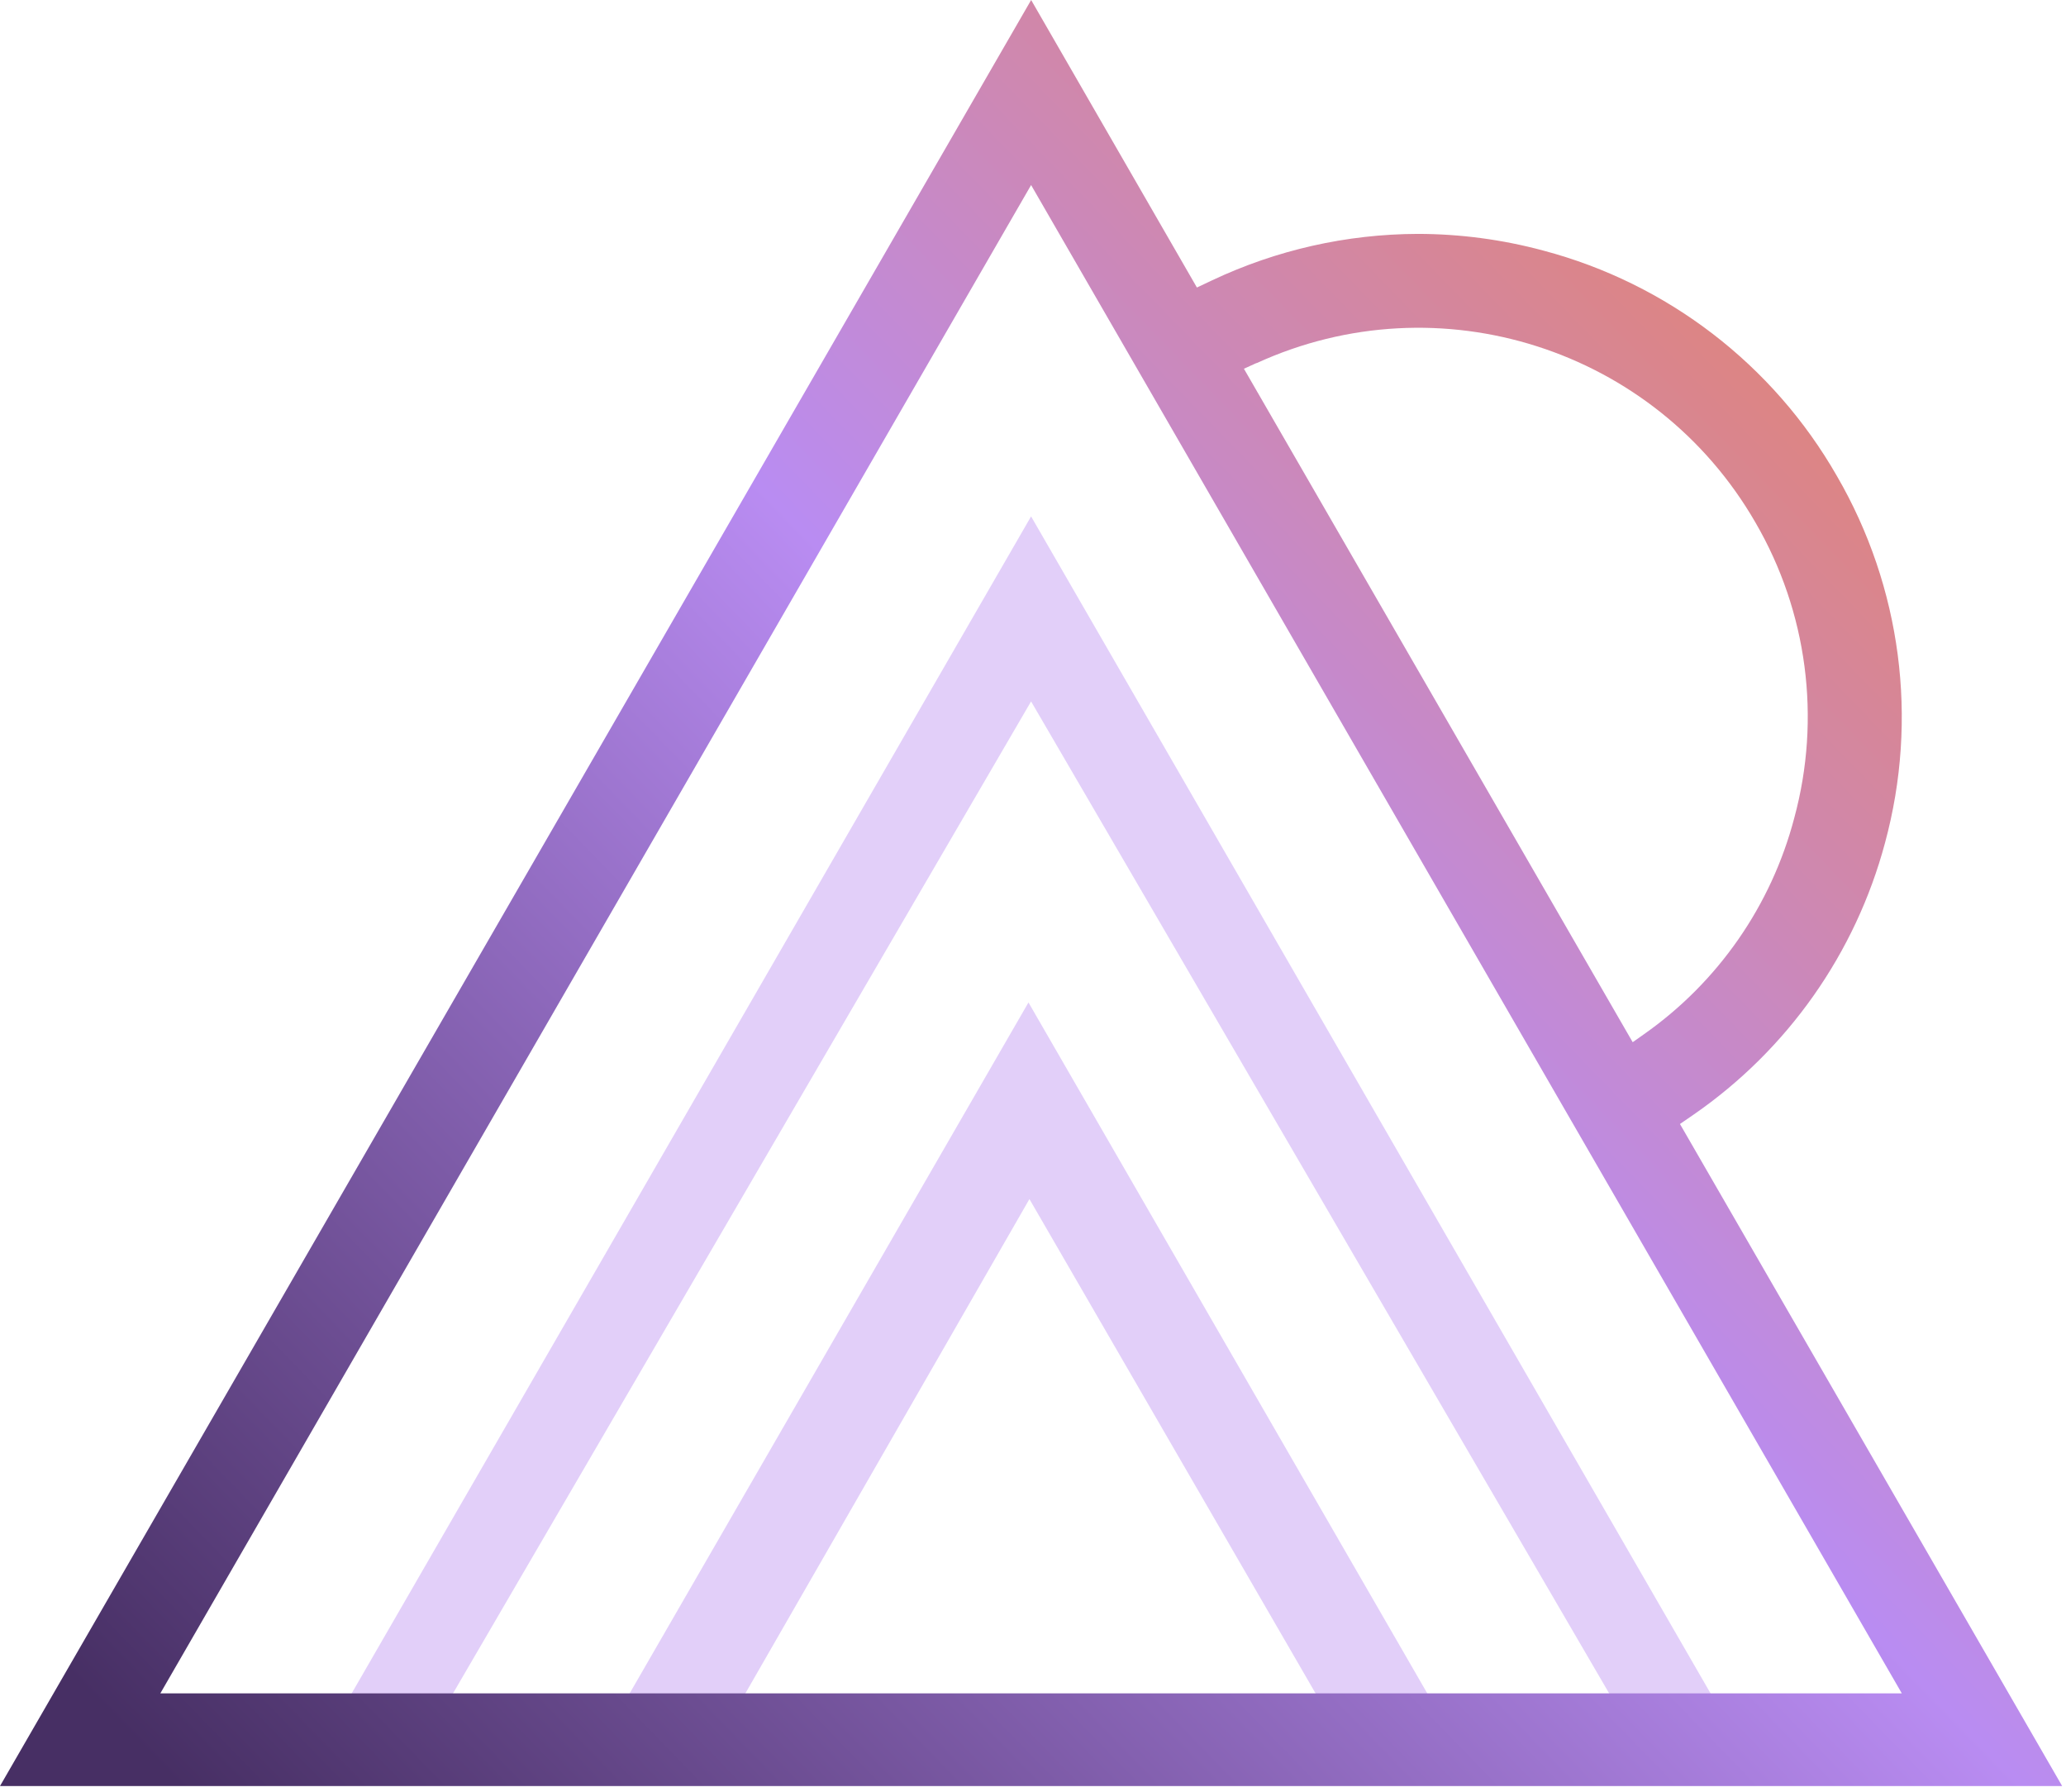
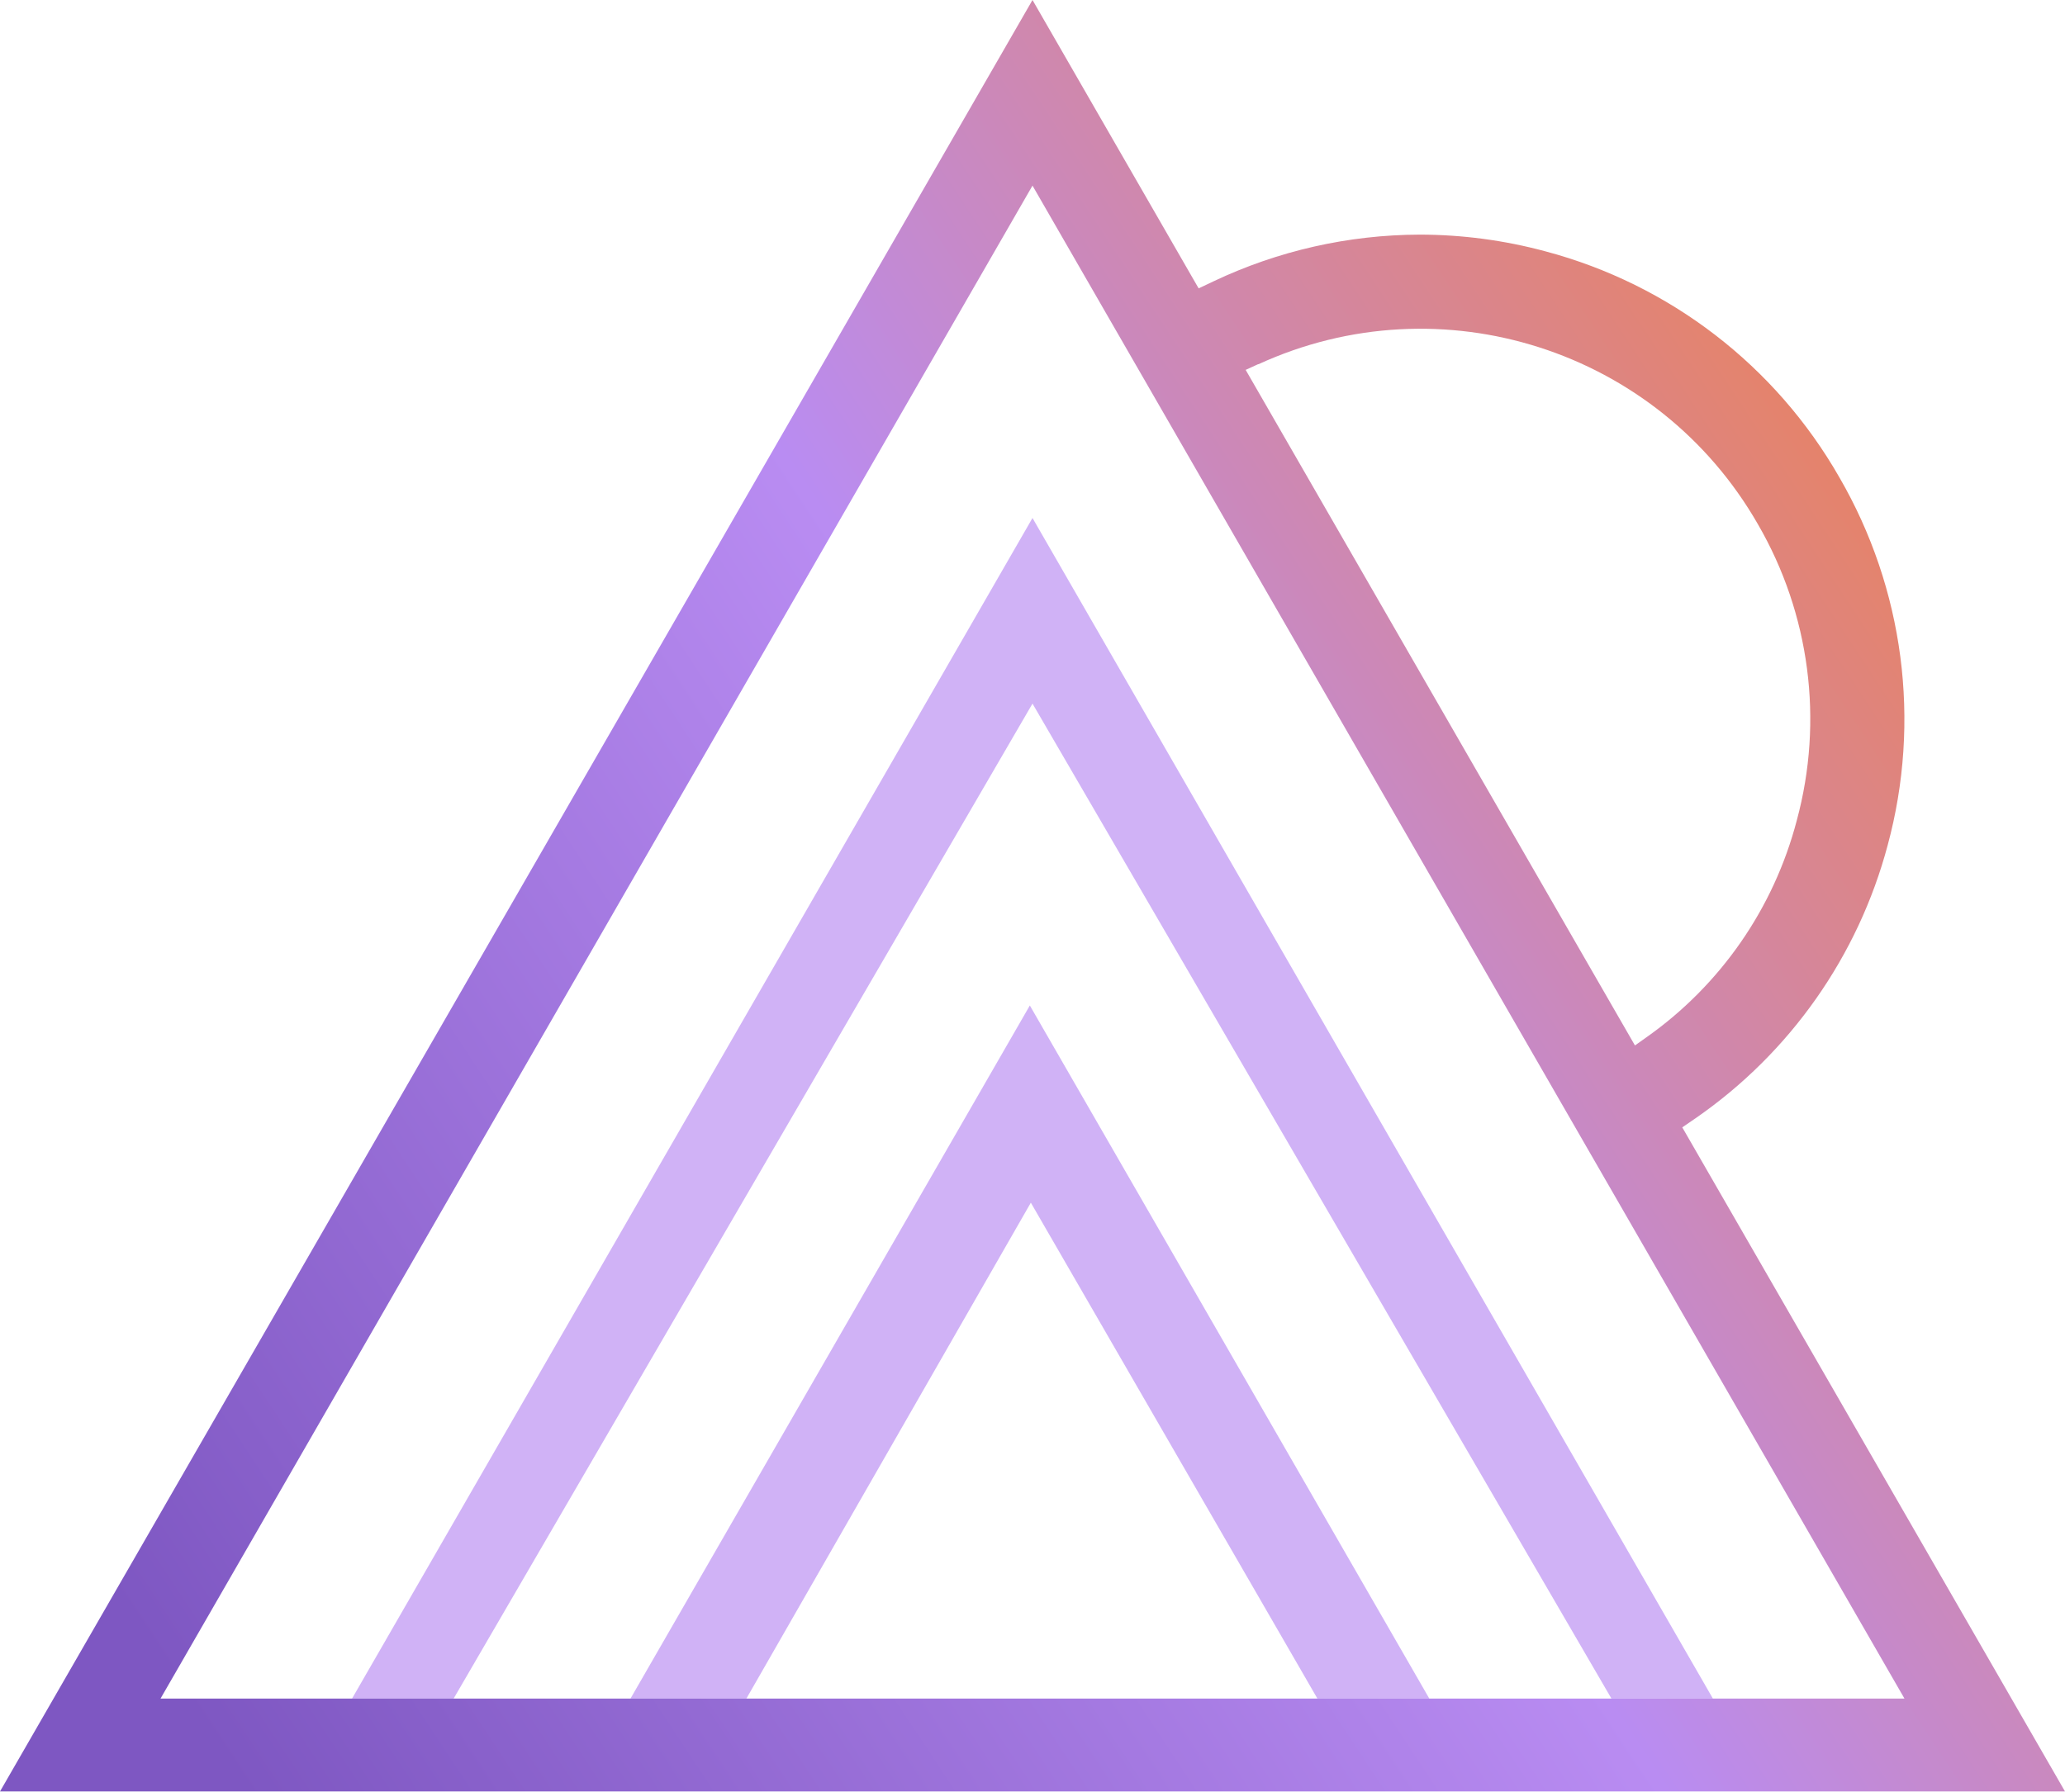
- <svg xmlns="http://www.w3.org/2000/svg" viewBox="0 0 301 261" width="301" height="261" fill="none">
-   <path fill="#C59FF4" d="M254.03 255 150.22 75.22 46.42 255h207.6Zm-188.27-7.93 84.46-144.9 84.46 144.9h-26.5l-58.34-101.05L91.5 247.07H65.76Zm42.6 0 41.62-72.41 41.92 72.4h-83.54Z" opacity=".5" />
-   <path fill="url(#aa)" d="m244.75 163.73 2.02-1.39a70.17 70.17 0 0 0 27.86-39.56 69.95 69.95 0 0 0-7.01-53.45 69.91 69.91 0 0 0-42.77-32.83 70.56 70.56 0 0 0-18.3-2.43 70.65 70.65 0 0 0-29.97 6.77l-2.2 1.04L150.23 0 0 260.16h300.44l-55.68-96.43h-.01ZM183.07 52.9a56.66 56.66 0 0 1 72.68 23.2 56.29 56.29 0 0 1 5.66 43.05 55.79 55.79 0 0 1-21.87 31.48l-1.67 1.18-56.64-98.1 1.83-.83.01.02Zm-32.85-25.95 126.86 219.71H23.36l126.86-219.7Z" />
+ <svg xmlns="http://www.w3.org/2000/svg" width="310" height="269" fill="none" viewBox="0 0 310 269">
+   <g fill="#B98CF2" opacity=".67">
+     <path d="M52.85 255.05 155 77.78l102.14 177.27h-15.23L155 105.65l-86.9 149.4H52.84Z" />
+     <path d="M94.65 255.05h17.4l42.7-74.46 43.02 74.46h16.8L154.6 150.98 94.65 255.05Z" />
+   </g>
+   <path fill="url(#aa)" d="m252.53 169.29 2.1-1.44a72.55 72.55 0 0 0 28.74-40.9 72.46 72.46 0 0 0-7.24-55.27A72.16 72.16 0 0 0 232 37.74a72.67 72.67 0 0 0-18.88-2.51 72.77 72.77 0 0 0-30.92 7l-2.26 1.07L155 0 0 269h310l-57.45-99.71h-.02ZM188.9 54.7a58.36 58.36 0 0 1 74.99 24 58.3 58.3 0 0 1 5.84 44.51 57.68 57.68 0 0 1-22.57 32.55l-1.72 1.22L187 55.54l1.88-.86.02.01ZM155 27.87l130.9 227.18H24.1L155 27.87Z" />
  <defs>
-     <linearGradient id="aa" x1="57.79" x2="358.48" y1="292.94" y2=".64" gradientUnits="userSpaceOnUse">
-       <stop stop-color="#472F64" />
+     <linearGradient id="aa" x1="25.11" x2="348.51" y1="251.64" y2="37.93" gradientUnits="userSpaceOnUse">
+       <stop stop-color="#7E57C2" />
      <stop offset=".46" stop-color="#B98CF2" />
      <stop offset="1" stop-color="#FF7E1A" />
    </linearGradient>
  </defs>
</svg>
